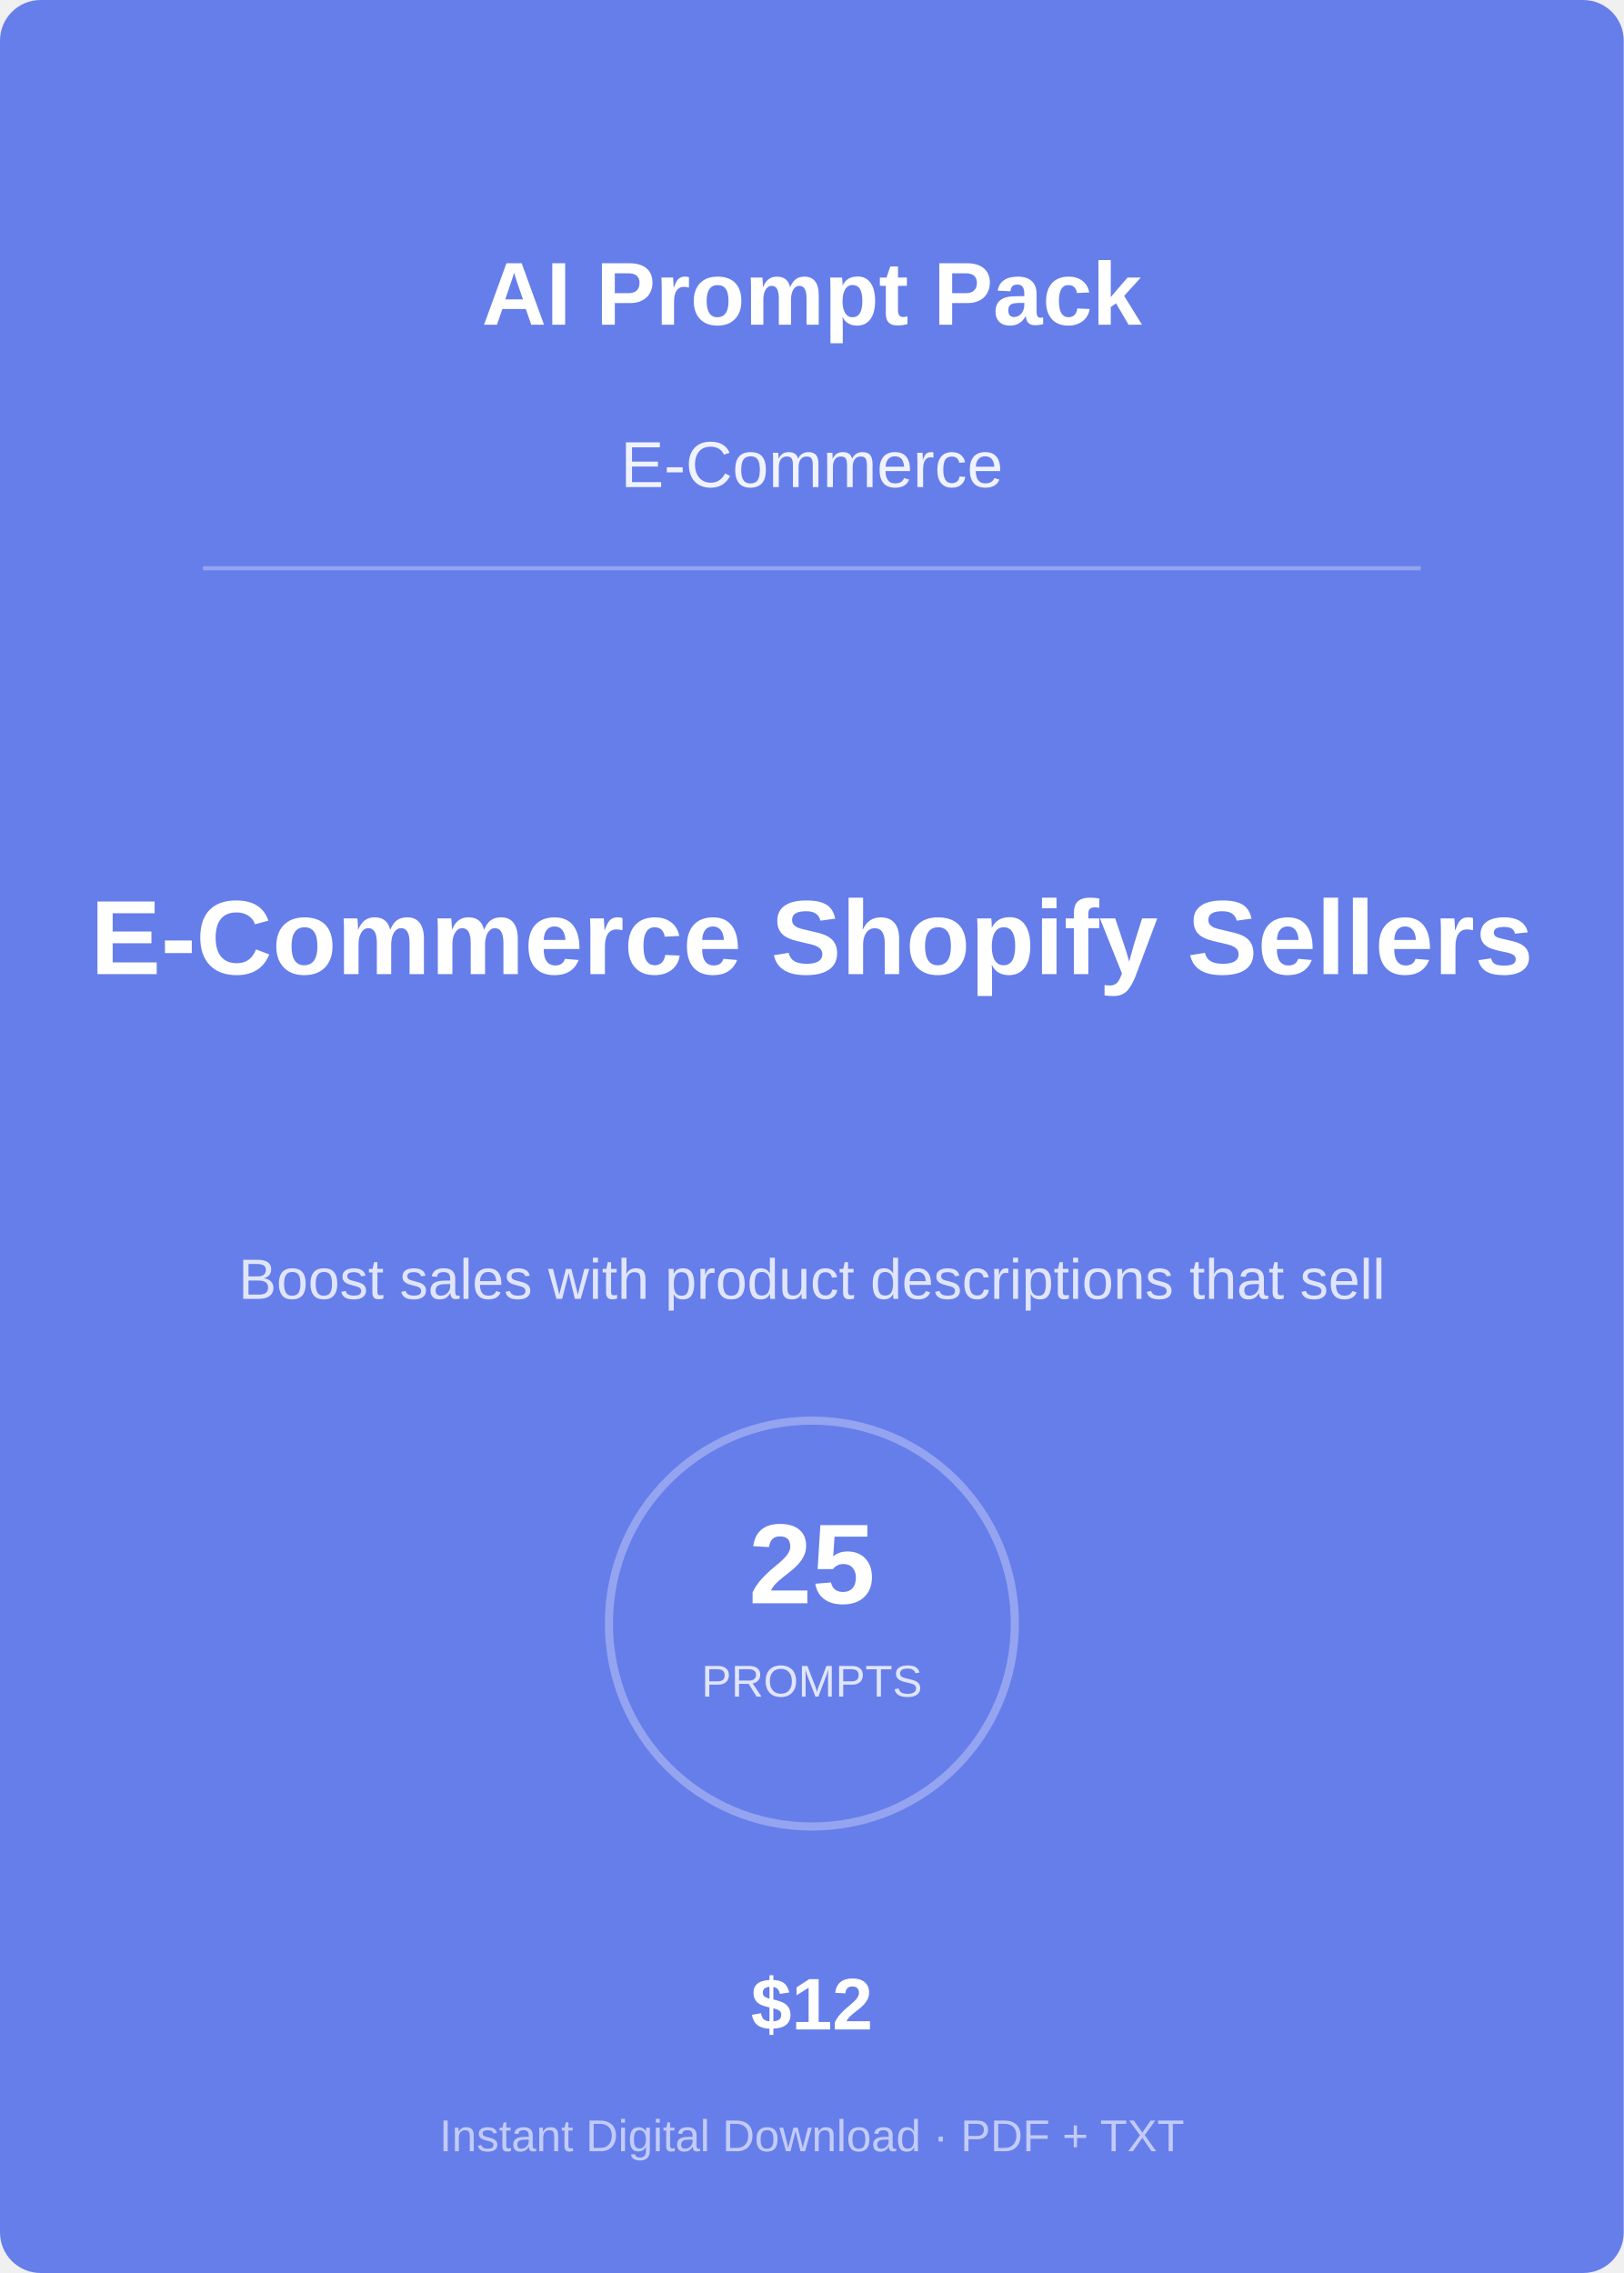
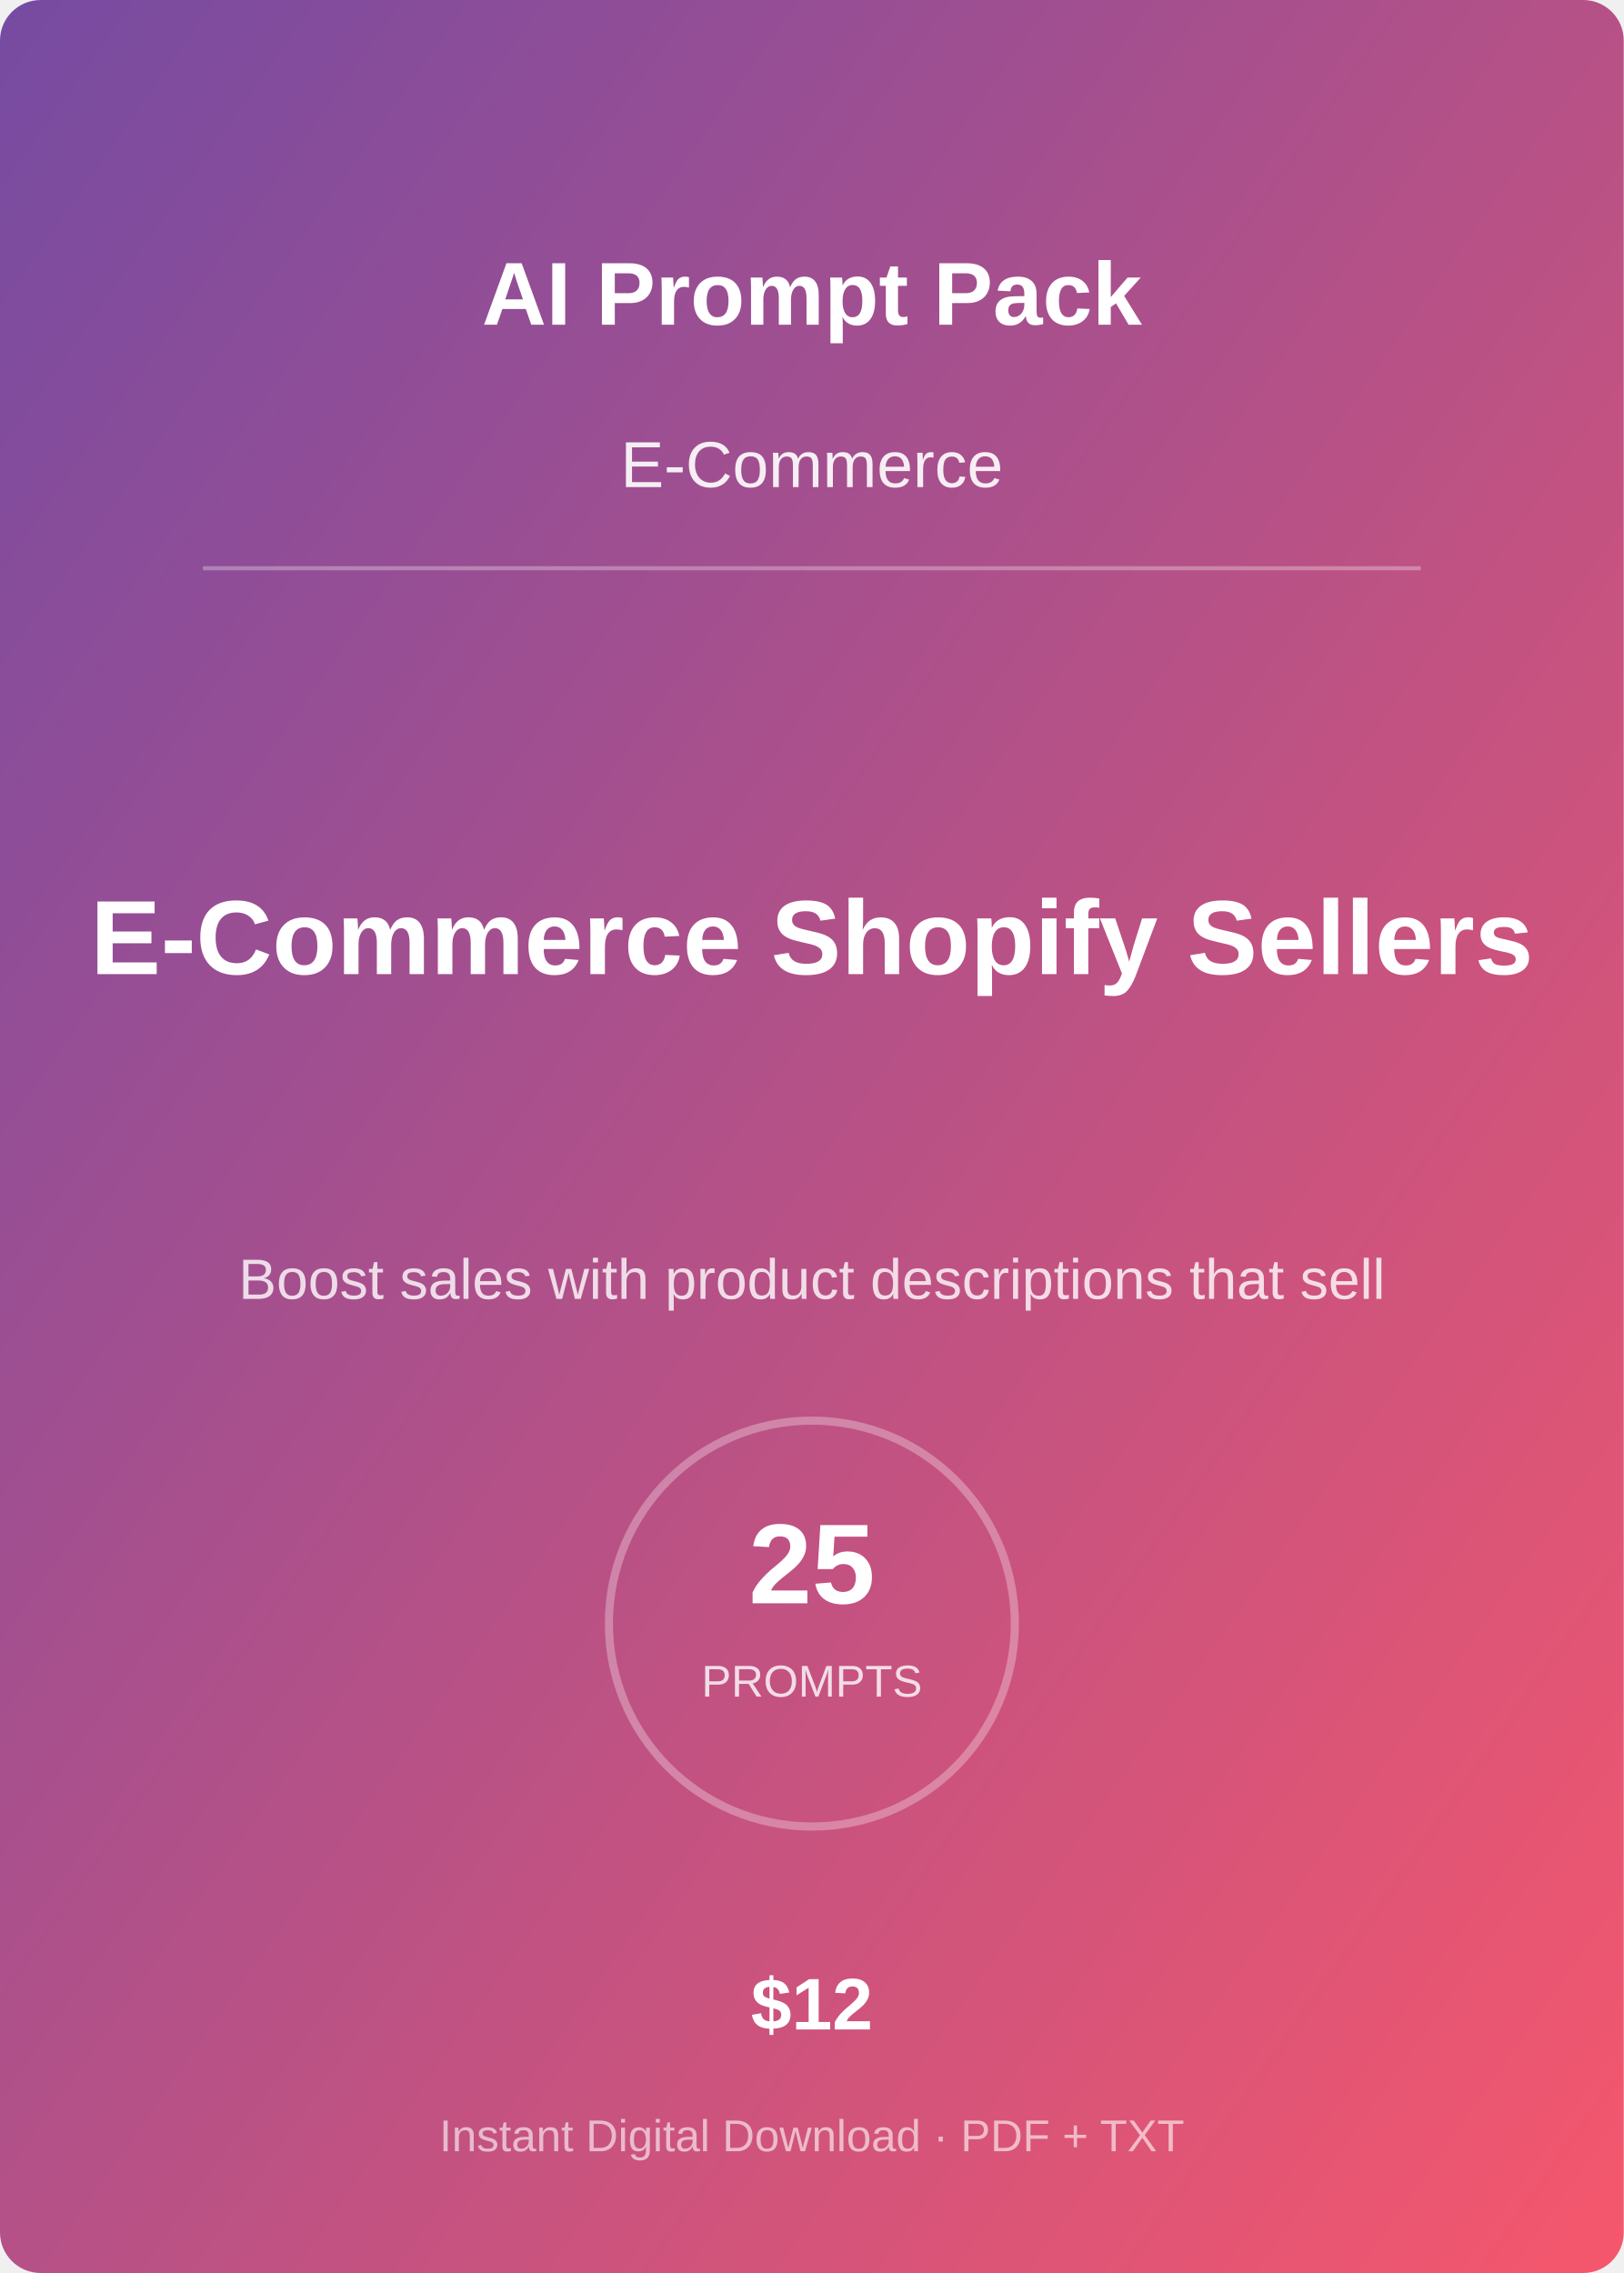
<svg xmlns="http://www.w3.org/2000/svg" viewBox="0 0 400 560">
  <defs>
    <linearGradient id="bg" x1="0%" y1="0%" x2="100%" y2="100%">
-       <stop offset="0%" style="stop-color:#667eea" />
-       <stop offset="100%" style="stop-color:#667eea" />
+       <stop offset="0%" style="stop-color:#764ba2" />
+       <stop offset="100%" style="stop-color:#f5576c" />
    </linearGradient>
  </defs>
  <rect width="400" height="560" fill="url(#bg)" rx="10" />
  <text x="200" y="80" text-anchor="middle" font-family="Arial,sans-serif" font-size="22" font-weight="bold" fill="#fff">AI Prompt Pack</text>
  <text x="200" y="120" text-anchor="middle" font-family="Arial,sans-serif" font-size="16" fill="#fff" opacity="0.9">E-Commerce</text>
  <line x1="50" y1="140" x2="350" y2="140" stroke="#fff" stroke-width="1" opacity="0.3" />
  <text x="200" y="240" text-anchor="middle" font-family="Arial,sans-serif" font-size="26" font-weight="bold" fill="#fff">E-Commerce Shopify Sellers</text>
  <text x="200" y="320" text-anchor="middle" font-family="Arial,sans-serif" font-size="14" fill="#fff" opacity="0.8">Boost sales with product descriptions that sell</text>
  <circle cx="200" cy="400" r="50" fill="none" stroke="#fff" stroke-width="2" opacity="0.3" />
  <text x="200" y="395" text-anchor="middle" font-family="Arial,sans-serif" font-size="28" font-weight="bold" fill="#fff">25</text>
  <text x="200" y="418" text-anchor="middle" font-family="Arial,sans-serif" font-size="11" fill="#fff" opacity="0.8">PROMPTS</text>
  <text x="200" y="500" text-anchor="middle" font-family="Arial,sans-serif" font-size="18" font-weight="bold" fill="#fff">$12</text>
  <text x="200" y="530" text-anchor="middle" font-family="Arial,sans-serif" font-size="11" fill="#fff" opacity="0.6">Instant Digital Download · PDF + TXT</text>
</svg>
